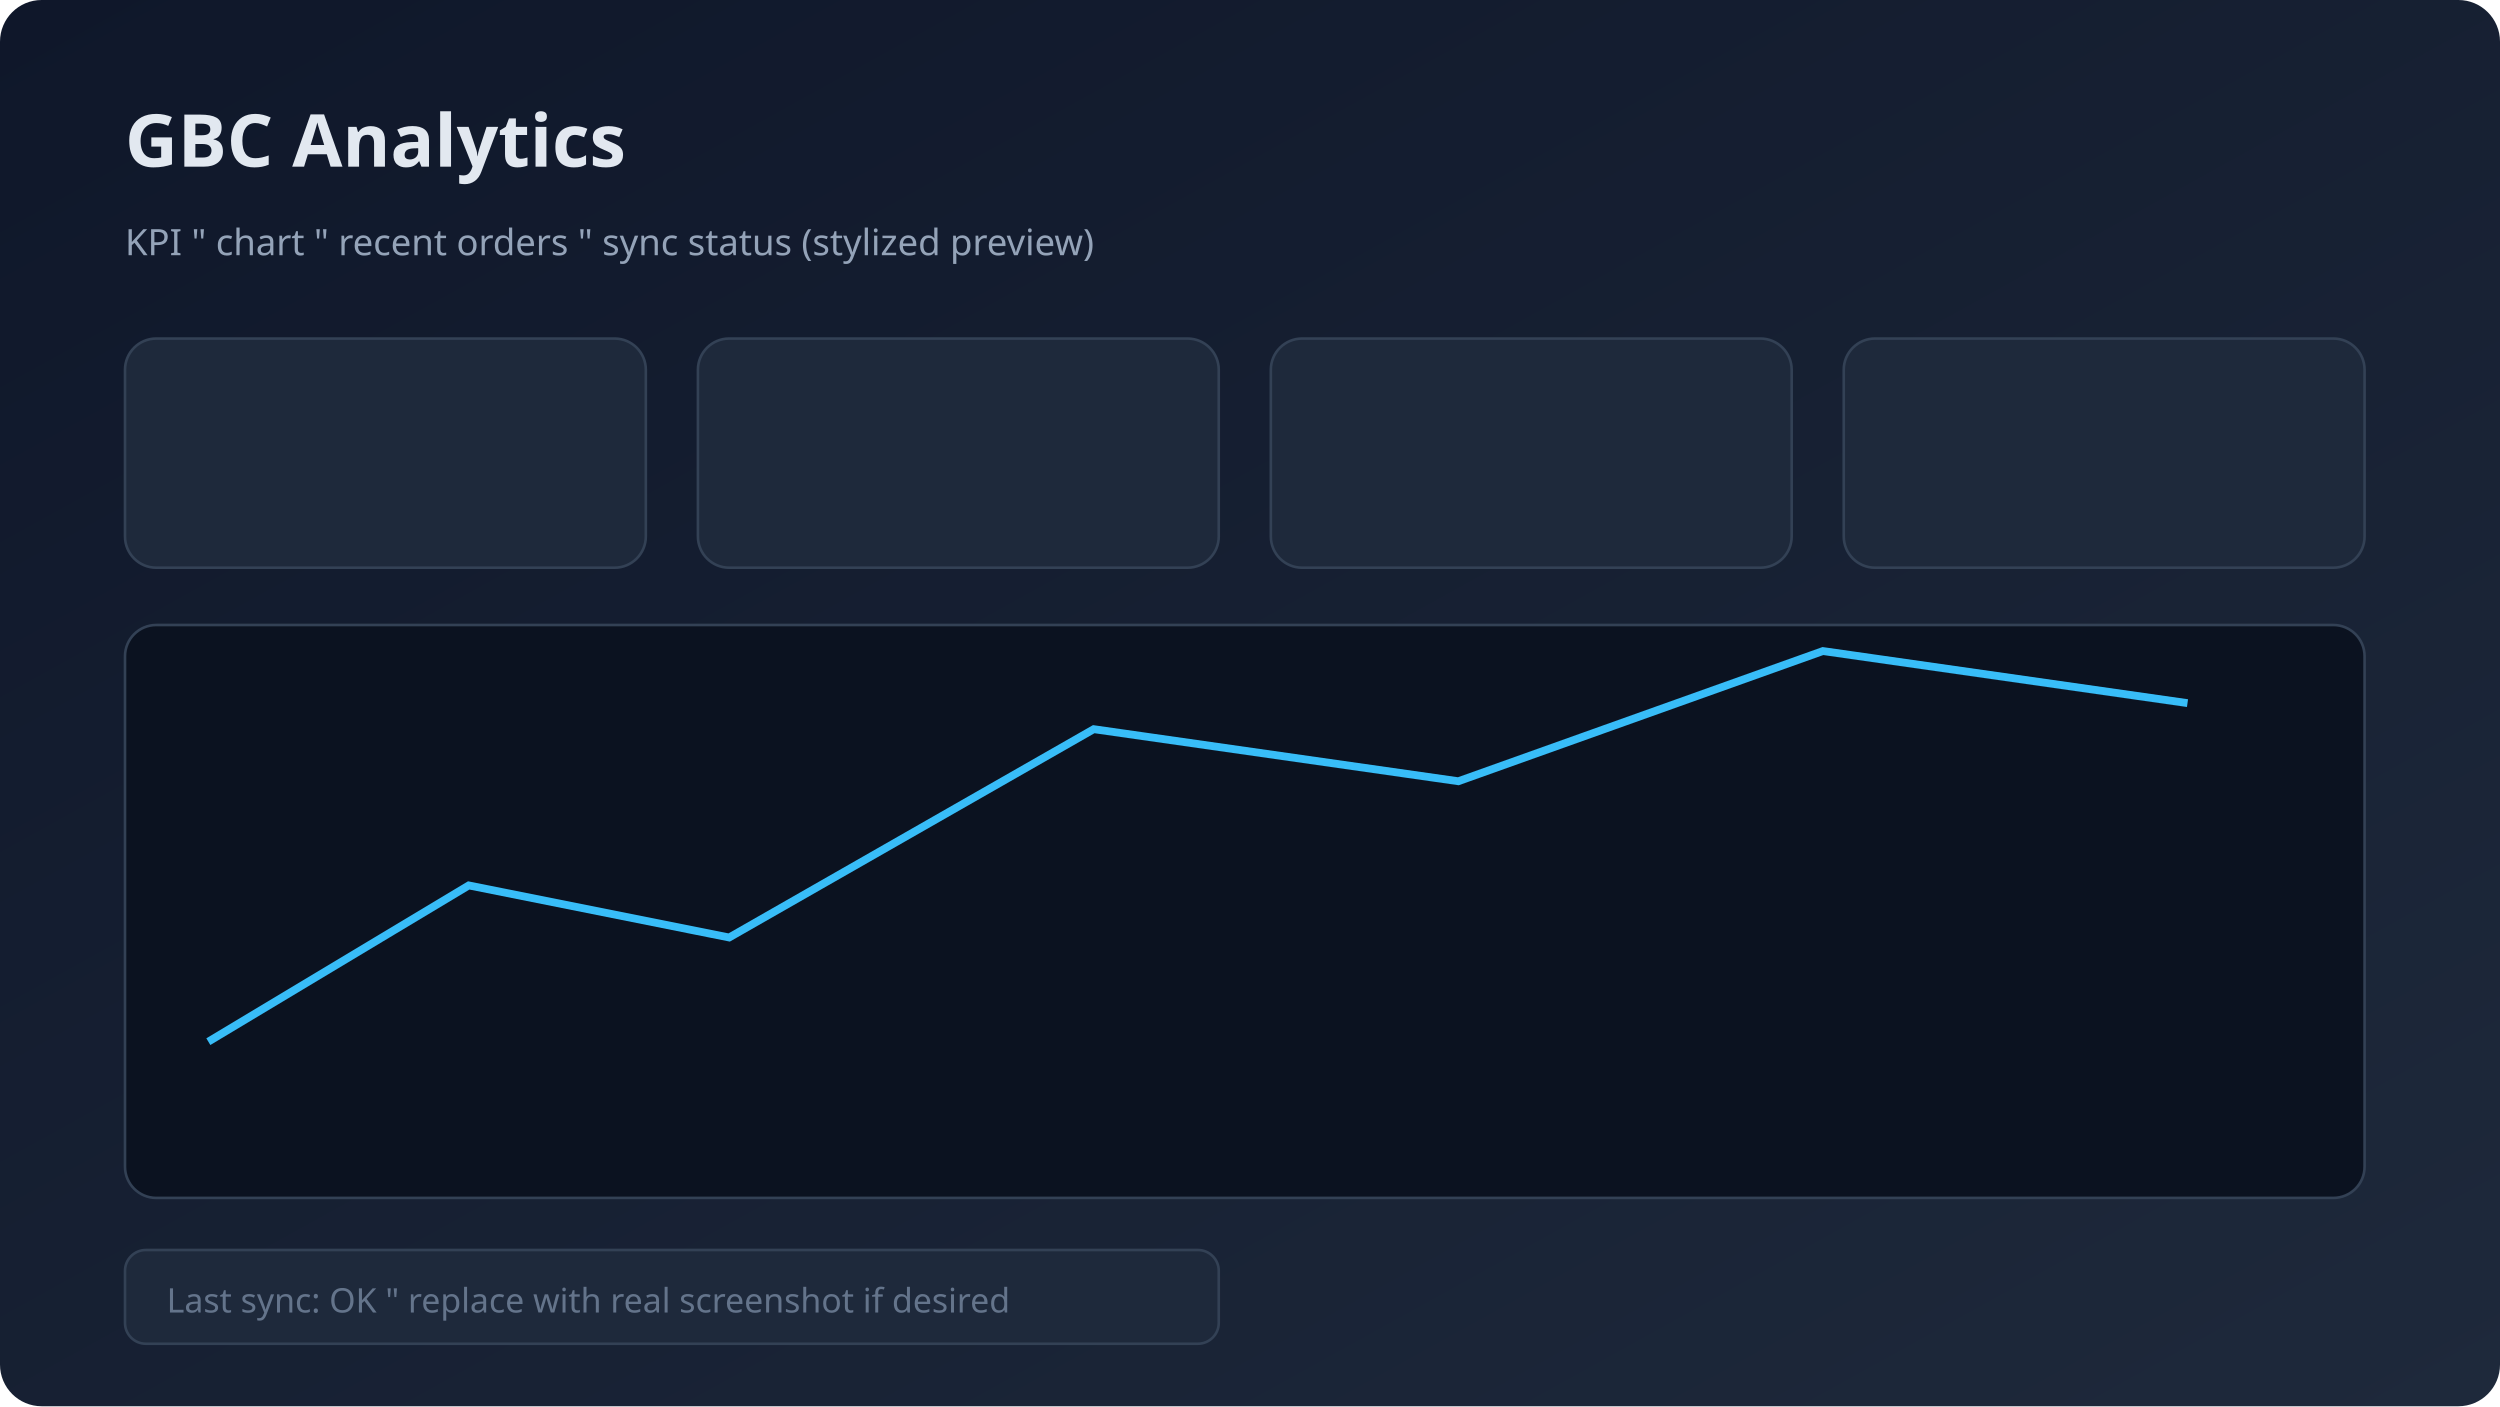
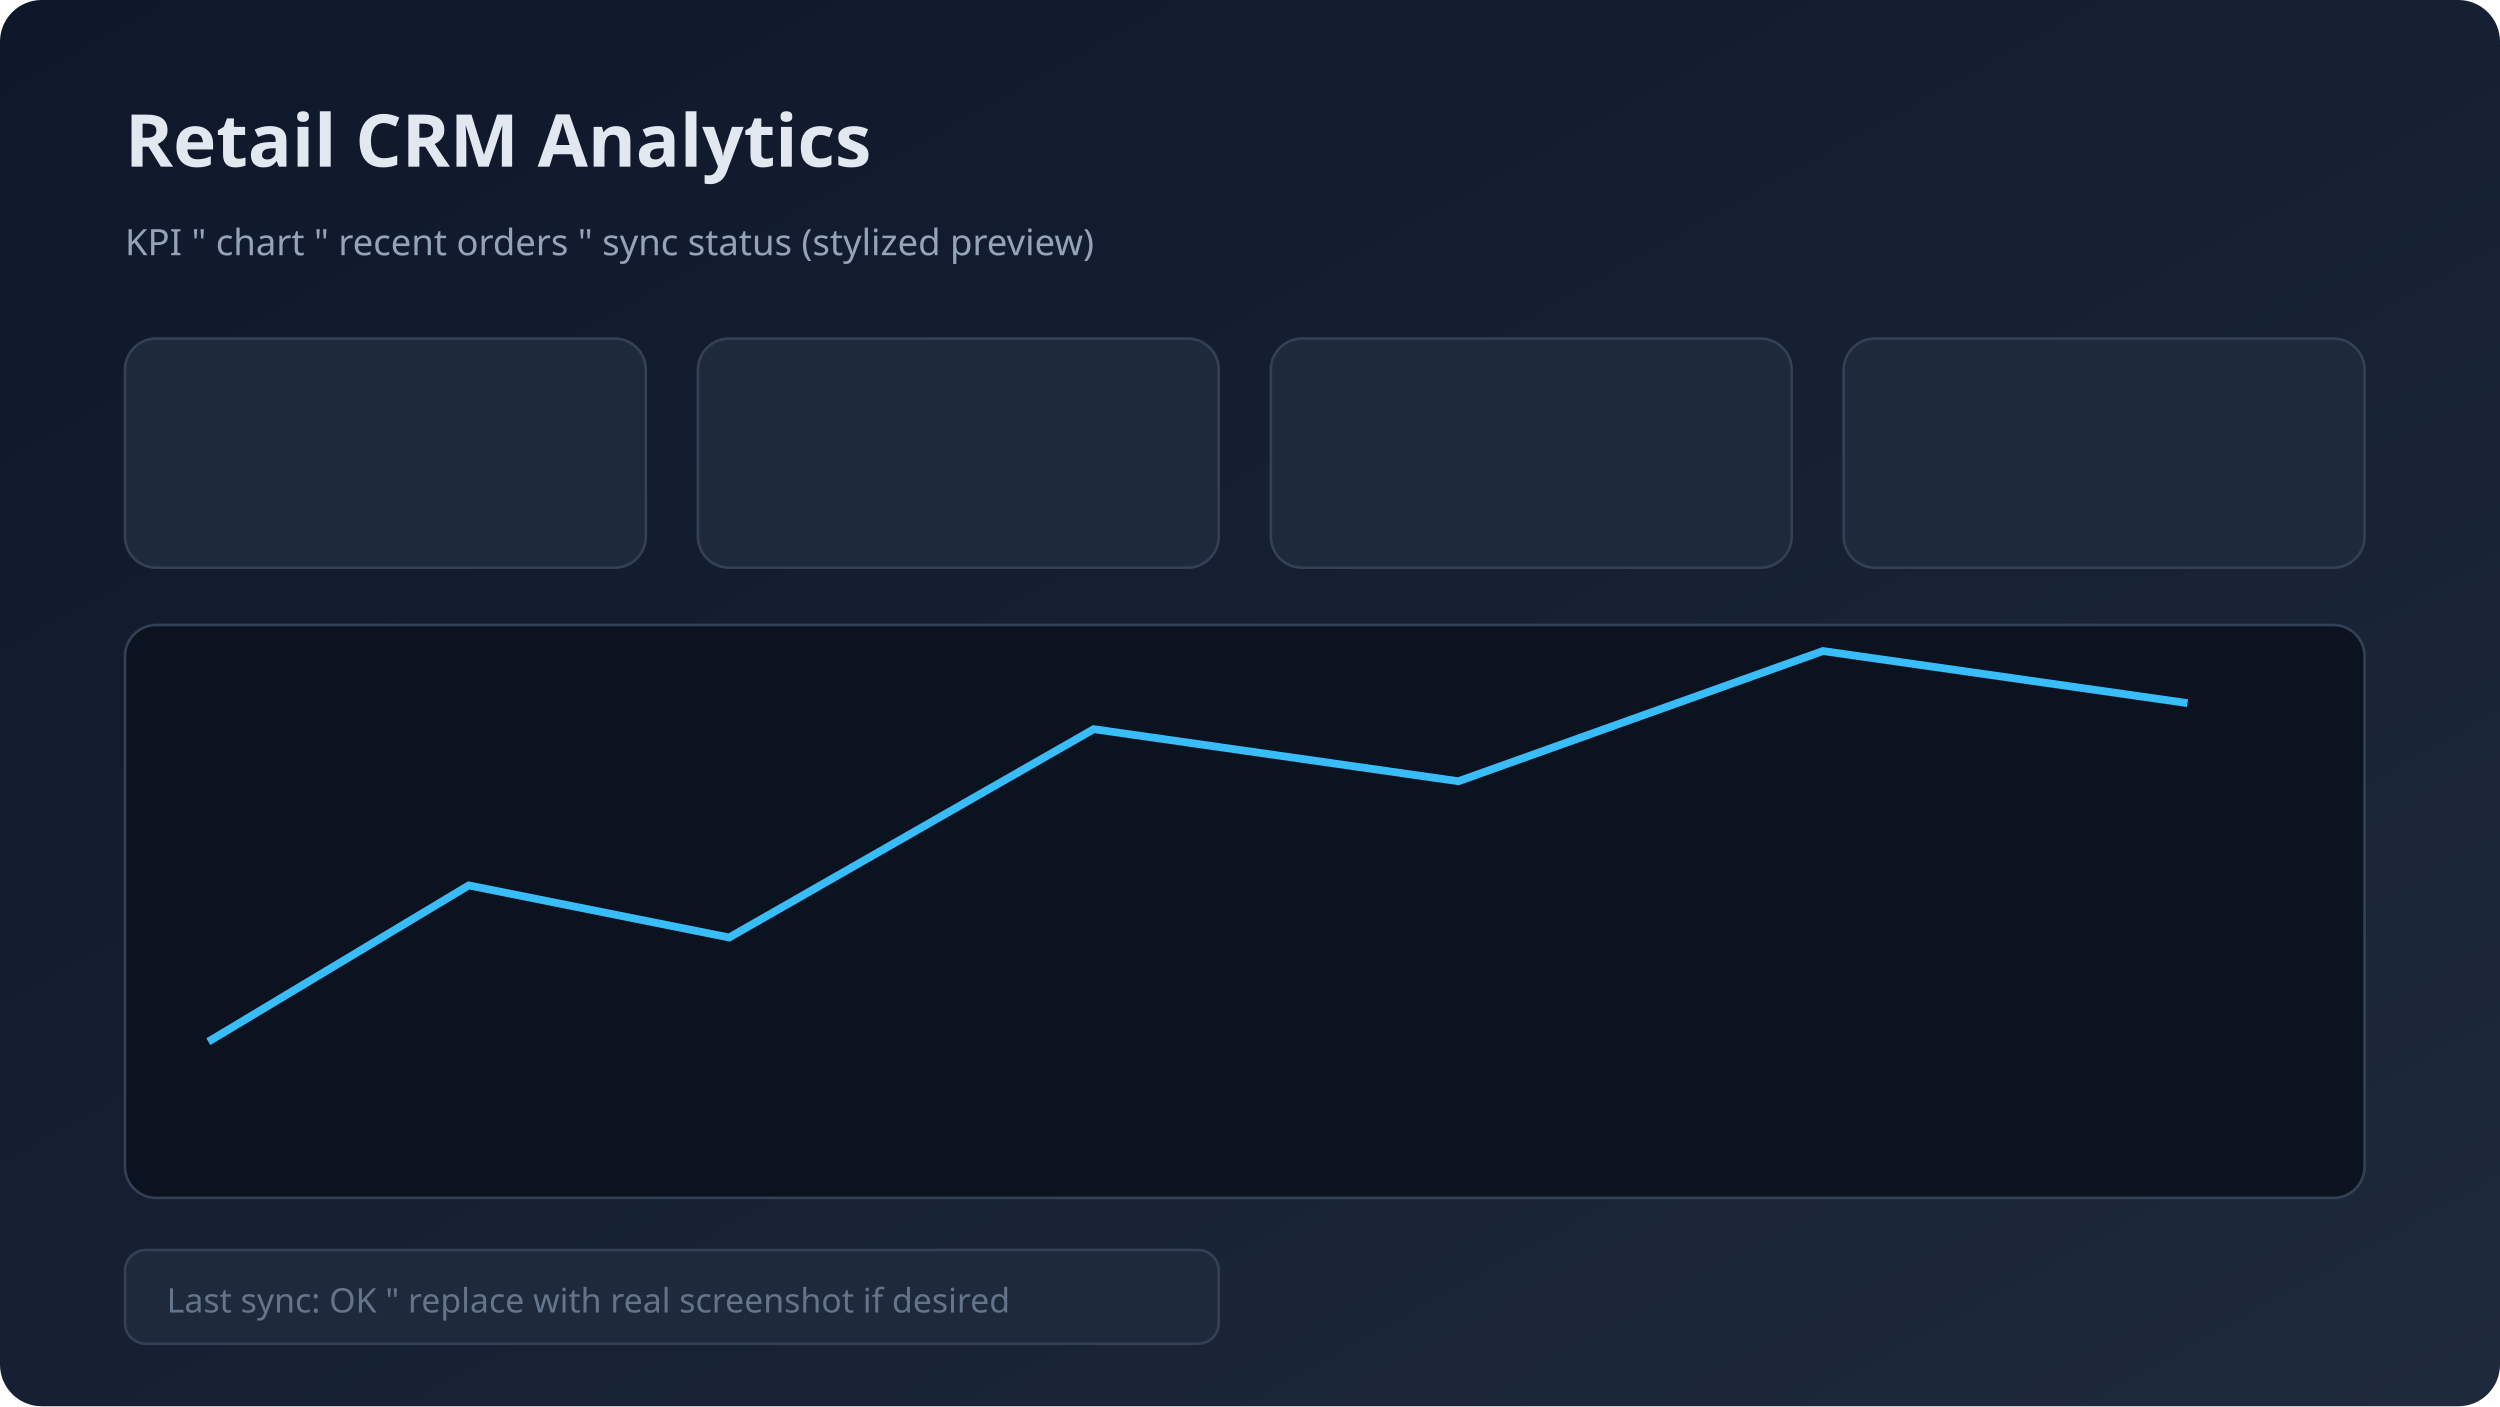
<svg xmlns="http://www.w3.org/2000/svg" width="960" height="540" viewBox="0 0 960 540" role="img" aria-label="Stylized dashboard preview">
  <defs>
    <linearGradient id="bg" x1="0" y1="0" x2="1" y2="1">
      <stop offset="0%" stop-color="#0f172a" />
      <stop offset="100%" stop-color="#1e293b" />
    </linearGradient>
  </defs>
  <rect width="960" height="540" rx="16" fill="url(#bg)" />
-   <text x="48" y="64" fill="#e2e8f0" font-family="system-ui,sans-serif" font-size="28" font-weight="600">GBC Analytics</text>
+   <text x="48" y="64" fill="#e2e8f0" font-family="system-ui,sans-serif" font-size="28" font-weight="600">Retail CRM Analytics</text>
  <text x="48" y="98" fill="#94a3b8" font-family="system-ui,sans-serif" font-size="14">KPI " chart " recent orders " sync status (stylized preview)</text>
  <rect x="48" y="130" width="200" height="88" rx="12" fill="#1e293b" stroke="#334155" />
  <rect x="268" y="130" width="200" height="88" rx="12" fill="#1e293b" stroke="#334155" />
  <rect x="488" y="130" width="200" height="88" rx="12" fill="#1e293b" stroke="#334155" />
  <rect x="708" y="130" width="200" height="88" rx="12" fill="#1e293b" stroke="#334155" />
  <rect x="48" y="240" width="860" height="220" rx="12" fill="#0b1220" stroke="#334155" />
  <polyline points="80,400 180,340 280,360 420,280 560,300 700,250 840,270" fill="none" stroke="#38bdf8" stroke-width="3" />
  <rect x="48" y="480" width="420" height="36" rx="8" fill="#1e293b" stroke="#334155" />
  <text x="64" y="504" fill="#64748b" font-family="system-ui,sans-serif" font-size="13">Last sync: OK " replace with real screenshot if desired</text>
</svg>
